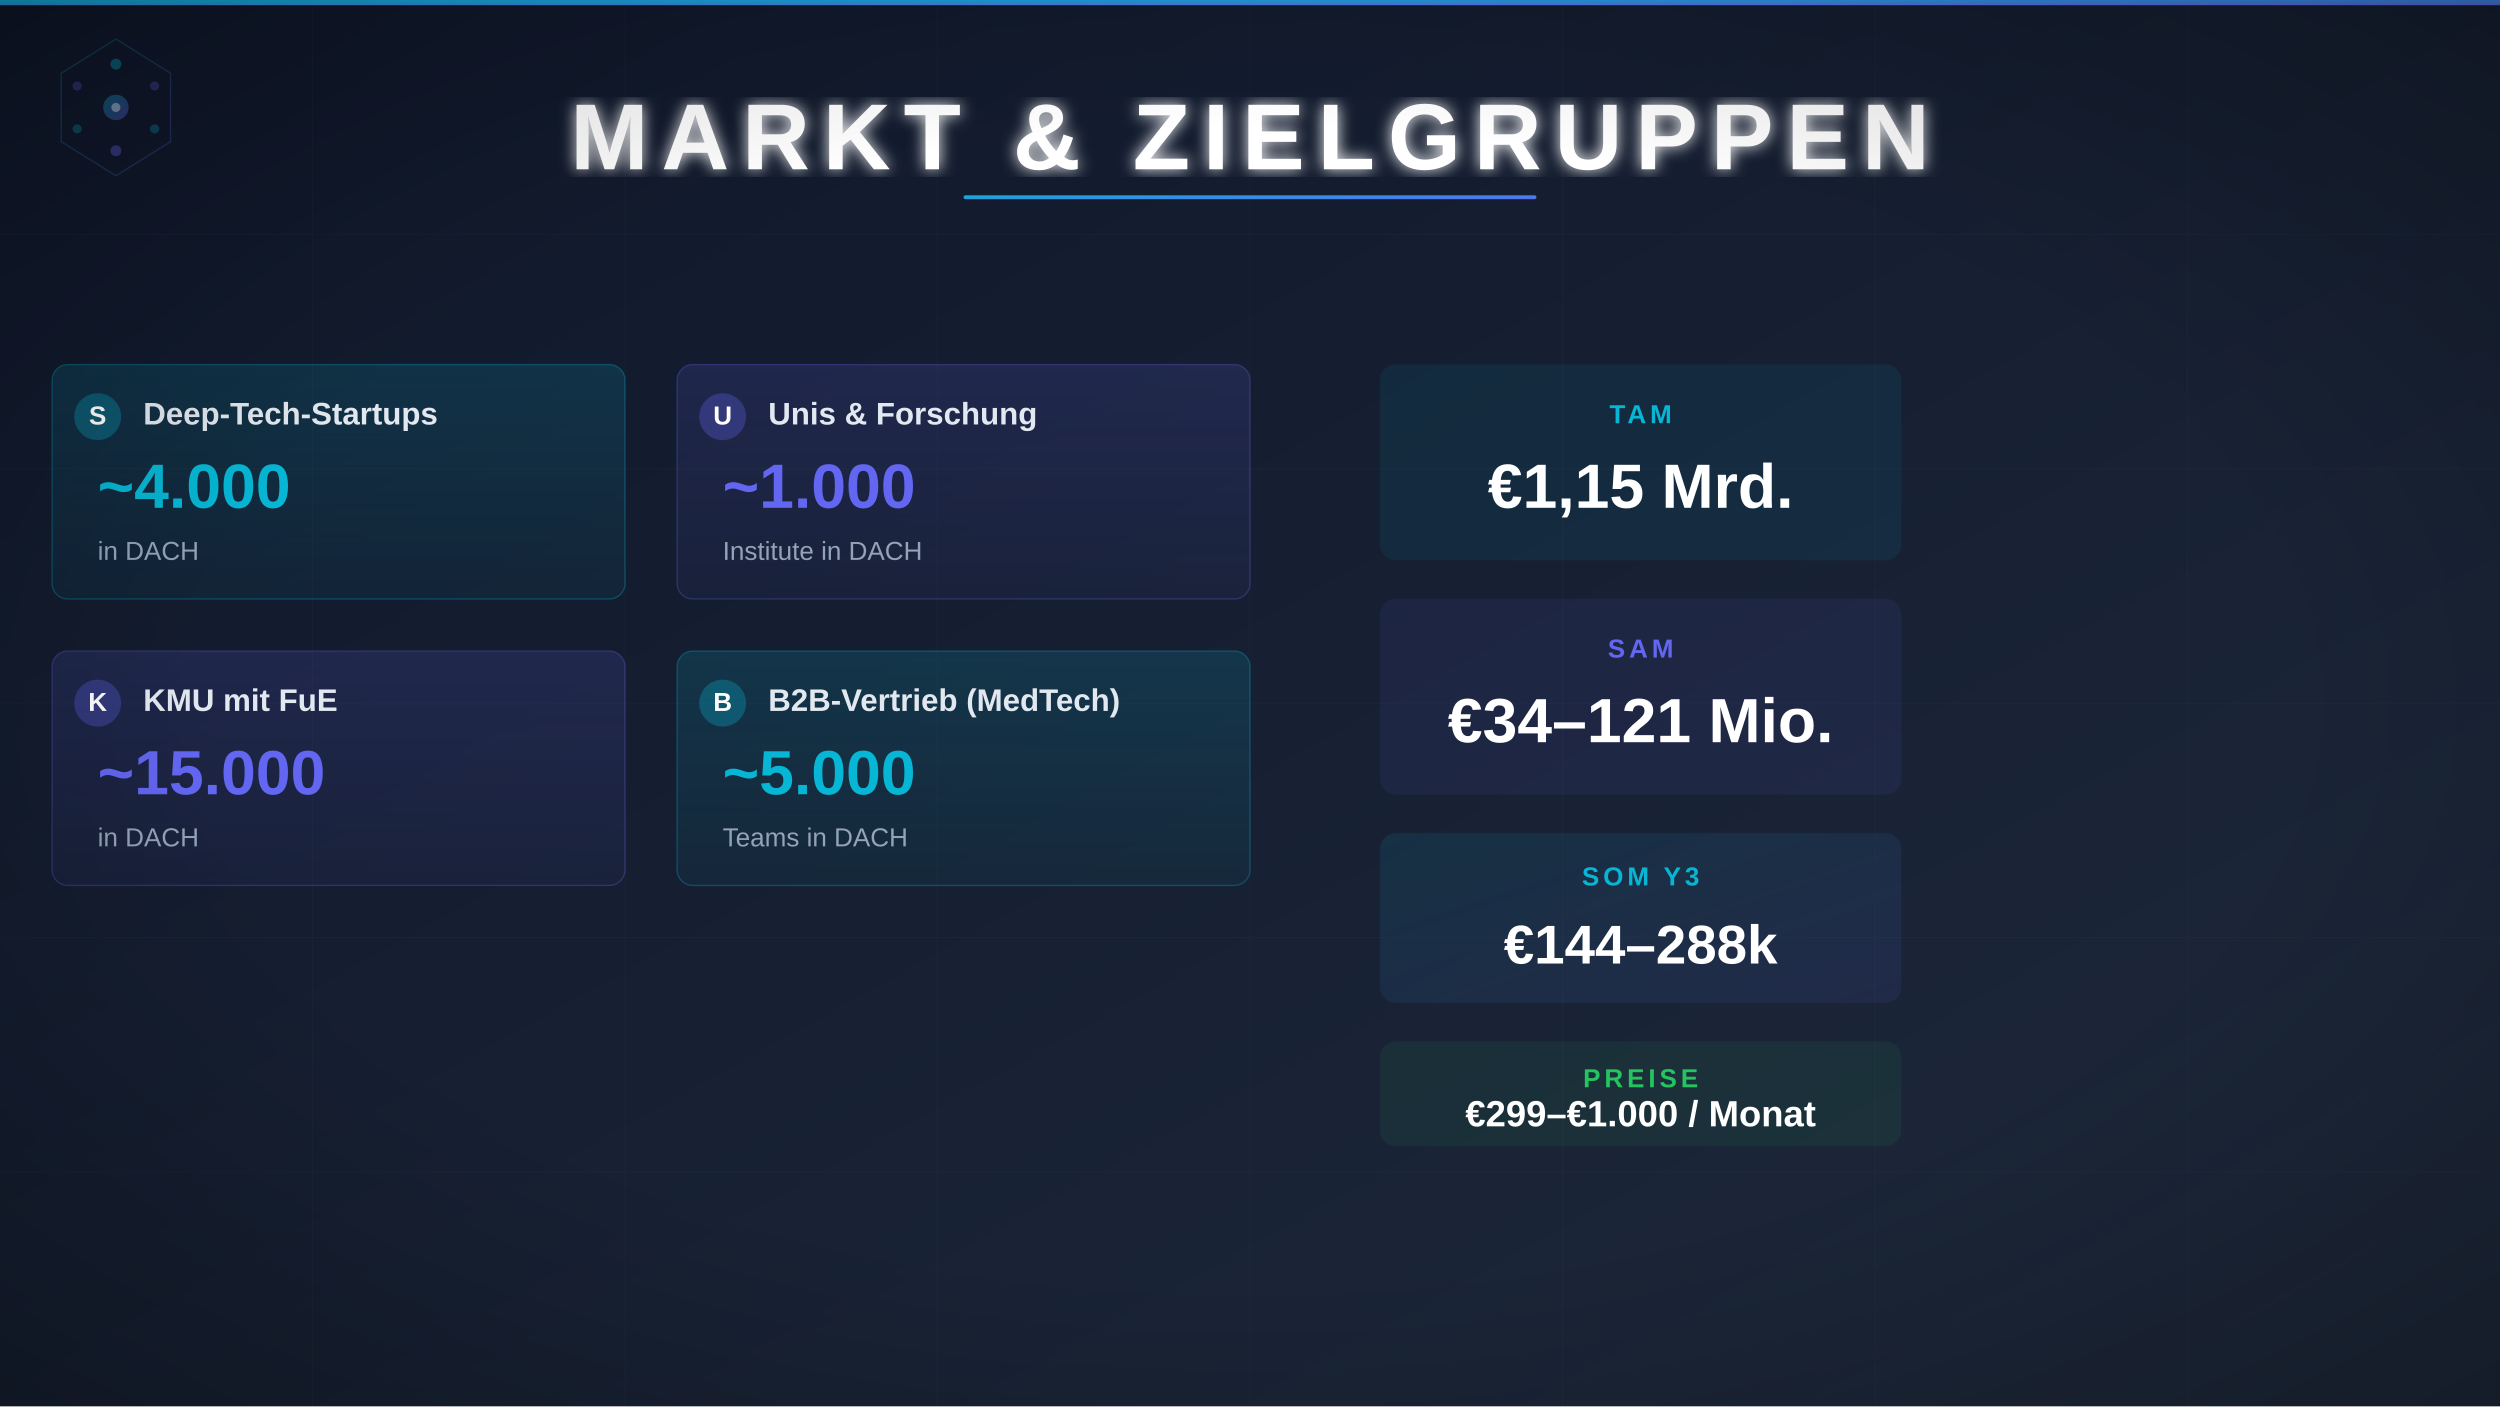
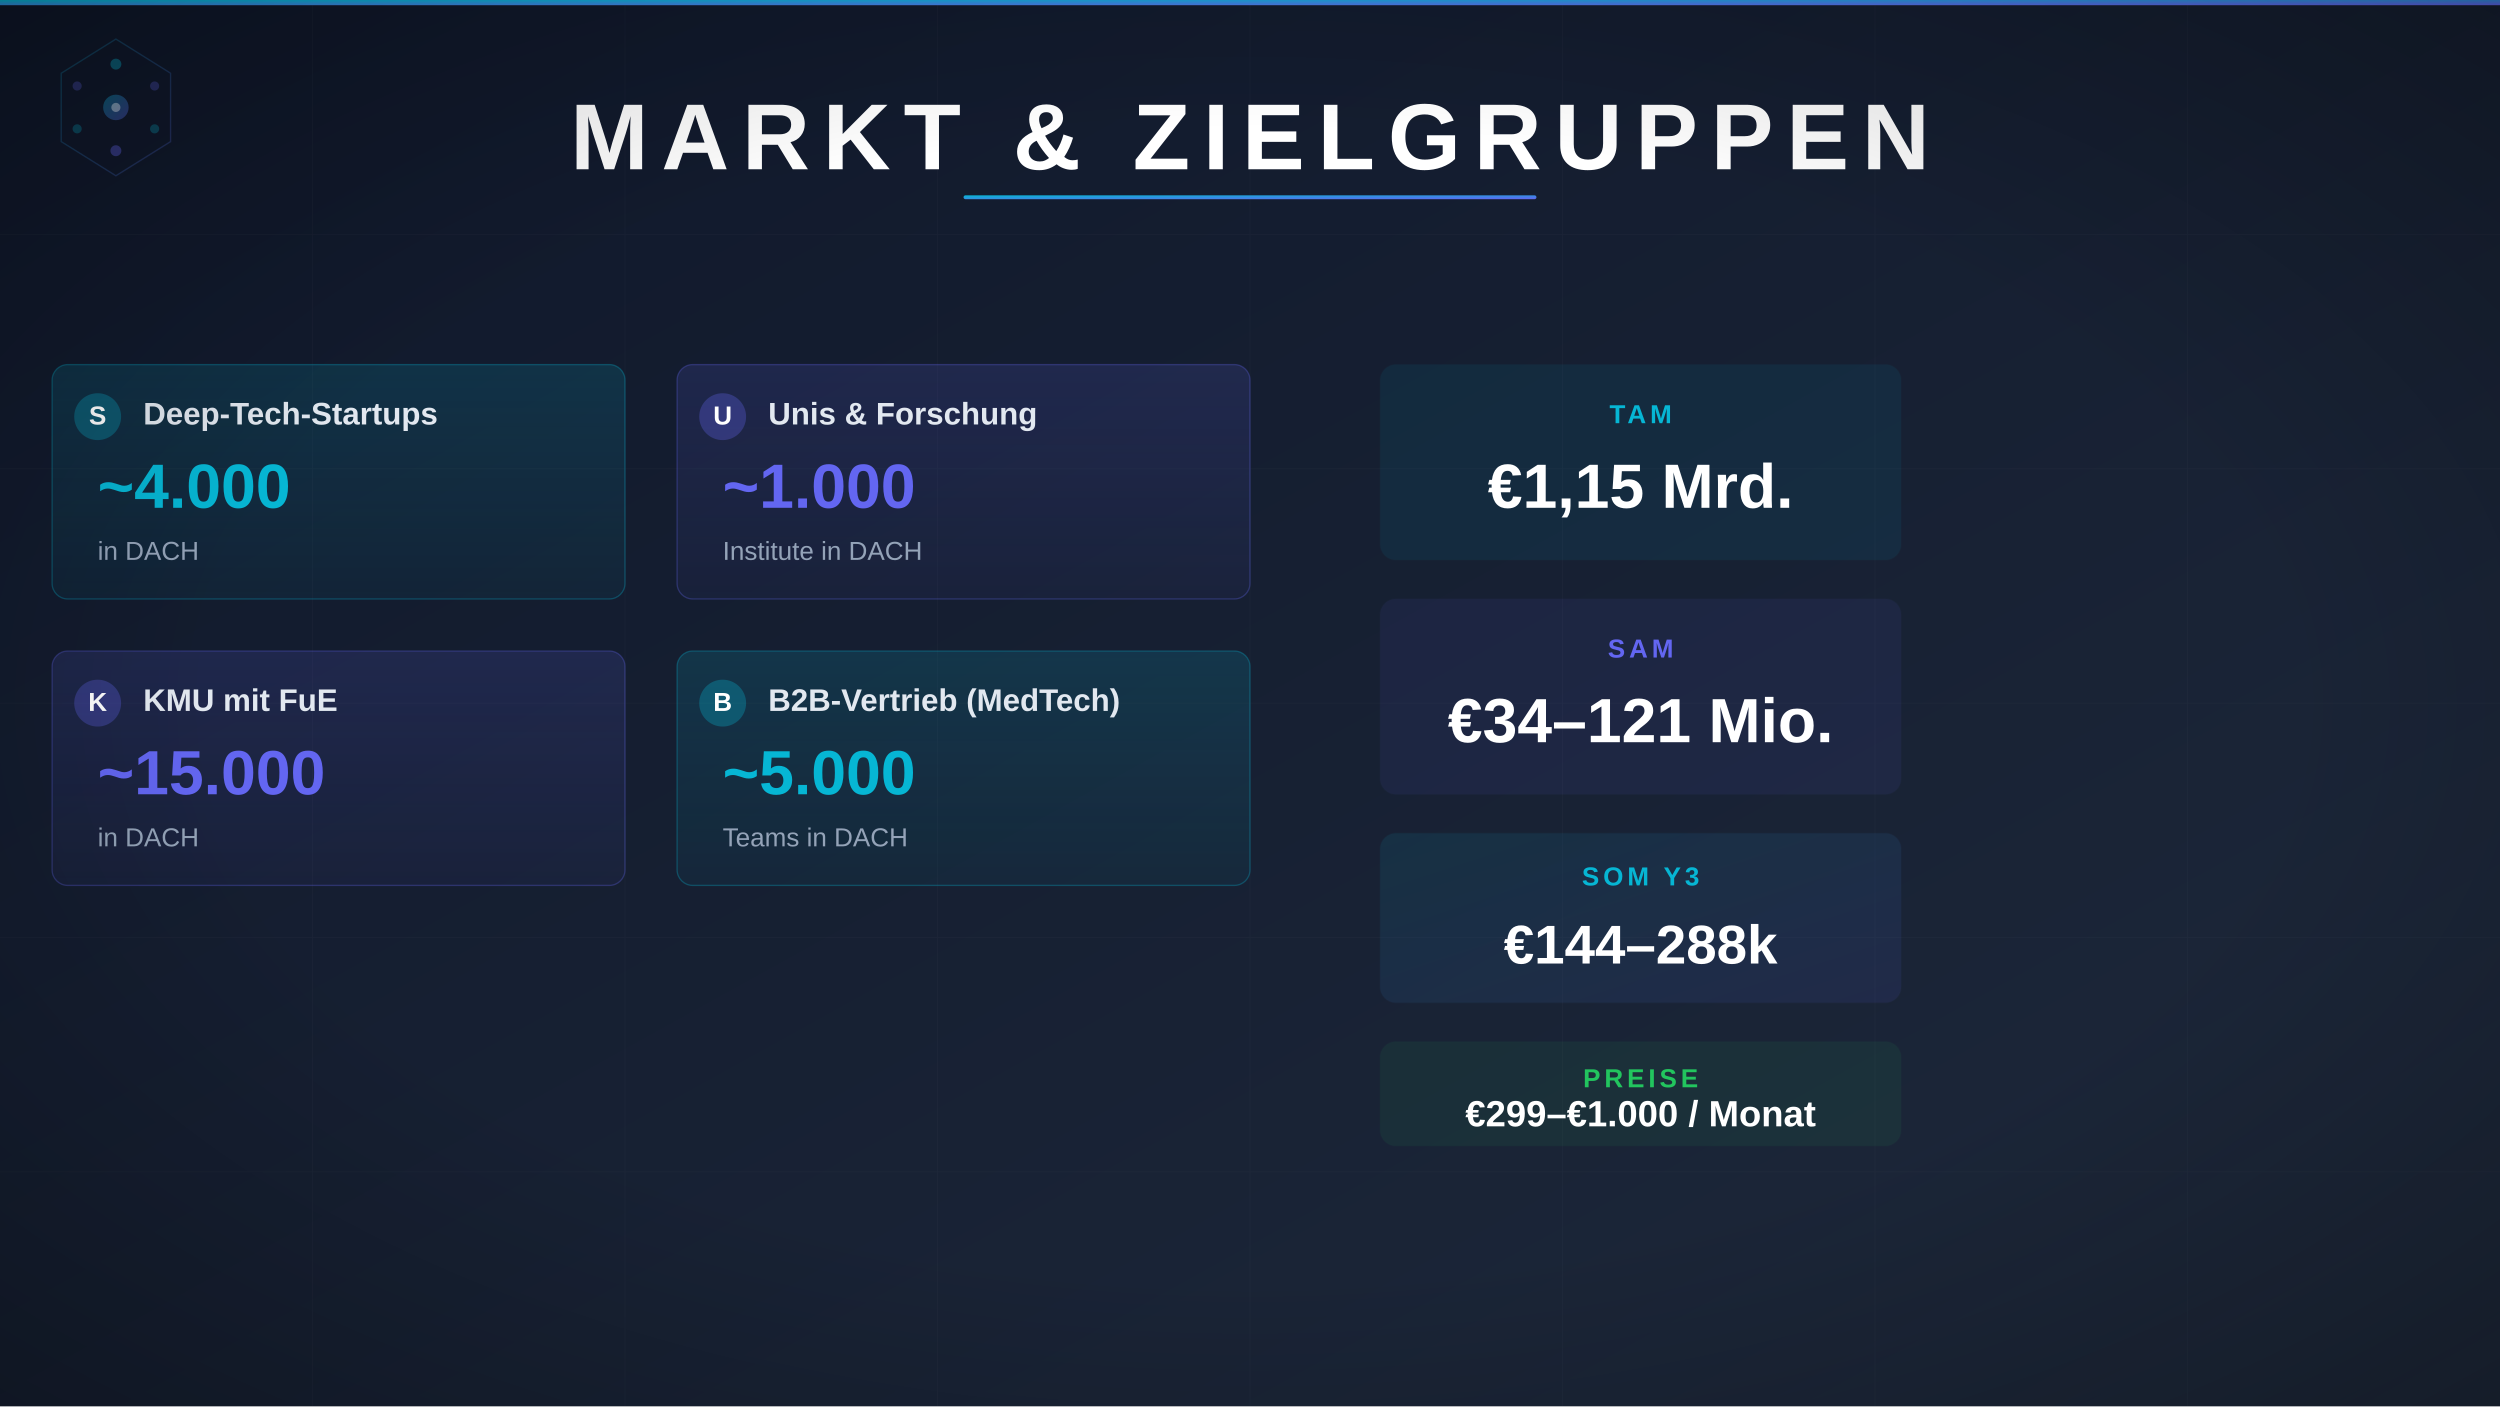
<svg xmlns="http://www.w3.org/2000/svg" viewBox="0 0 1920 1080" width="1920" height="1080">
  <defs>
    <linearGradient id="bg" x1="0%" y1="0%" x2="100%" y2="100%">
      <stop offset="0%" stop-color="#0f172a" />
      <stop offset="100%" stop-color="#1e293b" />
    </linearGradient>
    <linearGradient id="accent" x1="0%" y1="0%" x2="100%" y2="100%">
      <stop offset="0%" stop-color="#06b6d4" />
      <stop offset="100%" stop-color="#6366f1" />
    </linearGradient>
    <linearGradient id="cardLight" x1="0%" y1="0%" x2="0%" y2="100%">
      <stop offset="0%" stop-color="#06b6d4" stop-opacity="0.15" />
      <stop offset="100%" stop-color="#06b6d4" stop-opacity="0.05" />
    </linearGradient>
    <linearGradient id="cardDark" x1="0%" y1="0%" x2="0%" y2="100%">
      <stop offset="0%" stop-color="#6366f1" stop-opacity="0.15" />
      <stop offset="100%" stop-color="#6366f1" stop-opacity="0.05" />
    </linearGradient>
    <filter id="glow">
      <feGaussianBlur stdDeviation="6" result="b" />
      <feMerge>
        <feMergeNode in="b" />
        <feMergeNode in="SourceGraphic" />
      </feMerge>
    </filter>
    <radialGradient id="vignette" cx="50%" cy="50%" r="75%">
      <stop offset="55%" stop-color="#000" stop-opacity="0" />
      <stop offset="100%" stop-color="#000" stop-opacity="0.35" />
    </radialGradient>
  </defs>
  <rect width="1920" height="1080" fill="url(#bg)" />
  <g opacity="0.03" stroke="#ffffff" stroke-width="0.5">
    <line x1="0" y1="180" x2="1920" y2="180" />
    <line x1="0" y1="360" x2="1920" y2="360" />
    <line x1="0" y1="540" x2="1920" y2="540" />
    <line x1="0" y1="720" x2="1920" y2="720" />
    <line x1="0" y1="900" x2="1920" y2="900" />
    <line x1="240" y1="0" x2="240" y2="1080" />
    <line x1="480" y1="0" x2="480" y2="1080" />
    <line x1="720" y1="0" x2="720" y2="1080" />
    <line x1="960" y1="0" x2="960" y2="1080" />
    <line x1="1200" y1="0" x2="1200" y2="1080" />
    <line x1="1440" y1="0" x2="1440" y2="1080" />
    <line x1="1680" y1="0" x2="1680" y2="1080" />
  </g>
  <rect x="0" y="0" width="1920" height="4" fill="url(#accent)" />
  <g transform="translate(40, 30) scale(0.35)">
    <polygon points="140,0 260,75 260,225 140,300 20,225 20,75" fill="none" stroke="url(#accent)" stroke-width="3" opacity="0.25" />
    <circle cx="140" cy="150" r="28" fill="url(#accent)" opacity="0.4" />
    <circle cx="140" cy="150" r="10" fill="#ffffff" opacity="0.4" />
    <circle cx="140" cy="55" r="12" fill="#06b6d4" opacity="0.4" />
    <circle cx="225" cy="103" r="10" fill="#6366f1" opacity="0.3" />
    <circle cx="225" cy="197" r="10" fill="#06b6d4" opacity="0.3" />
    <circle cx="140" cy="245" r="12" fill="#6366f1" opacity="0.4" />
    <circle cx="55" cy="197" r="10" fill="#06b6d4" opacity="0.3" />
    <circle cx="55" cy="103" r="10" fill="#6366f1" opacity="0.3" />
  </g>
-   <text x="960" y="130" font-family="'Segoe UI','Helvetica Neue',Arial,sans-serif" font-size="72" font-weight="700" fill="#ffffff" letter-spacing="10" text-anchor="middle" filter="url(#glow)">MARKT &amp; ZIELGRUPPEN</text>
+   <text x="960" y="130" font-family="'Segoe UI','Helvetica Neue',Arial,sans-serif" font-size="72" font-weight="700" fill="#ffffff" letter-spacing="10" text-anchor="middle">MARKT &amp; ZIELGRUPPEN</text>
  <rect x="740" y="150" width="440" height="3" fill="url(#accent)" rx="1.5" />
  <rect x="40" y="280" width="440" height="180" rx="12" fill="url(#cardLight)" stroke="#06b6d4" stroke-width="1" stroke-opacity="0.3" />
  <circle cx="75" cy="320" r="18" fill="#06b6d4" opacity="0.3" />
  <text x="75" y="326" font-family="'Segoe UI','Helvetica Neue',Arial,sans-serif" font-size="20" fill="#ffffff" text-anchor="middle" font-weight="700">S</text>
  <text x="110" y="326" font-family="'Segoe UI','Helvetica Neue',Arial,sans-serif" font-size="24" font-weight="600" fill="#e2e8f0">Deep-Tech-Startups</text>
  <text x="75" y="390" font-family="'Segoe UI','Helvetica Neue',Arial,sans-serif" font-size="48" font-weight="700" fill="#06b6d4">~4.000</text>
  <text x="75" y="430" font-family="'Segoe UI','Helvetica Neue',Arial,sans-serif" font-size="20" fill="#94a3b8">in DACH</text>
  <rect x="520" y="280" width="440" height="180" rx="12" fill="url(#cardDark)" stroke="#6366f1" stroke-width="1" stroke-opacity="0.3" />
  <circle cx="555" cy="320" r="18" fill="#6366f1" opacity="0.3" />
  <text x="555" y="326" font-family="'Segoe UI','Helvetica Neue',Arial,sans-serif" font-size="20" fill="#ffffff" text-anchor="middle" font-weight="700">U</text>
  <text x="590" y="326" font-family="'Segoe UI','Helvetica Neue',Arial,sans-serif" font-size="24" font-weight="600" fill="#e2e8f0">Unis &amp; Forschung</text>
  <text x="555" y="390" font-family="'Segoe UI','Helvetica Neue',Arial,sans-serif" font-size="48" font-weight="700" fill="#6366f1">~1.000</text>
  <text x="555" y="430" font-family="'Segoe UI','Helvetica Neue',Arial,sans-serif" font-size="20" fill="#94a3b8">Institute in DACH</text>
  <rect x="40" y="500" width="440" height="180" rx="12" fill="url(#cardDark)" stroke="#6366f1" stroke-width="1" stroke-opacity="0.3" />
  <circle cx="75" cy="540" r="18" fill="#6366f1" opacity="0.3" />
  <text x="75" y="546" font-family="'Segoe UI','Helvetica Neue',Arial,sans-serif" font-size="20" fill="#ffffff" text-anchor="middle" font-weight="700">K</text>
  <text x="110" y="546" font-family="'Segoe UI','Helvetica Neue',Arial,sans-serif" font-size="24" font-weight="600" fill="#e2e8f0">KMU mit FuE</text>
  <text x="75" y="610" font-family="'Segoe UI','Helvetica Neue',Arial,sans-serif" font-size="48" font-weight="700" fill="#6366f1">~15.000</text>
  <text x="75" y="650" font-family="'Segoe UI','Helvetica Neue',Arial,sans-serif" font-size="20" fill="#94a3b8">in DACH</text>
  <rect x="520" y="500" width="440" height="180" rx="12" fill="url(#cardLight)" stroke="#06b6d4" stroke-width="1" stroke-opacity="0.3" />
  <circle cx="555" cy="540" r="18" fill="#06b6d4" opacity="0.3" />
  <text x="555" y="546" font-family="'Segoe UI','Helvetica Neue',Arial,sans-serif" font-size="20" fill="#ffffff" text-anchor="middle" font-weight="700">B</text>
  <text x="590" y="546" font-family="'Segoe UI','Helvetica Neue',Arial,sans-serif" font-size="24" font-weight="600" fill="#e2e8f0">B2B-Vertrieb (MedTech)</text>
  <text x="555" y="610" font-family="'Segoe UI','Helvetica Neue',Arial,sans-serif" font-size="48" font-weight="700" fill="#06b6d4">~5.000</text>
  <text x="555" y="650" font-family="'Segoe UI','Helvetica Neue',Arial,sans-serif" font-size="20" fill="#94a3b8">Teams in DACH</text>
  <rect x="1060" y="280" width="400" height="150" rx="12" fill="#06b6d4" opacity="0.08" stroke="#06b6d4" stroke-width="1" stroke-opacity="0.3" />
  <text x="1260" y="325" font-family="'Segoe UI','Helvetica Neue',Arial,sans-serif" font-size="20" font-weight="700" fill="#06b6d4" text-anchor="middle" letter-spacing="3">TAM</text>
  <text x="1260" y="390" font-family="'Segoe UI','Helvetica Neue',Arial,sans-serif" font-size="48" font-weight="700" fill="#ffffff" text-anchor="middle">€1,15 Mrd.</text>
  <rect x="1060" y="460" width="400" height="150" rx="12" fill="#6366f1" opacity="0.08" stroke="#6366f1" stroke-width="1" stroke-opacity="0.3" />
  <text x="1260" y="505" font-family="'Segoe UI','Helvetica Neue',Arial,sans-serif" font-size="20" font-weight="700" fill="#6366f1" text-anchor="middle" letter-spacing="3">SAM</text>
  <text x="1260" y="570" font-family="'Segoe UI','Helvetica Neue',Arial,sans-serif" font-size="48" font-weight="700" fill="#ffffff" text-anchor="middle">€34–121 Mio.</text>
  <rect x="1060" y="640" width="400" height="130" rx="12" fill="url(#accent)" opacity="0.1" stroke="url(#accent)" stroke-width="1" stroke-opacity="0.3" />
  <text x="1260" y="680" font-family="'Segoe UI','Helvetica Neue',Arial,sans-serif" font-size="20" font-weight="700" fill="#06b6d4" text-anchor="middle" letter-spacing="3">SOM Y3</text>
  <text x="1260" y="740" font-family="'Segoe UI','Helvetica Neue',Arial,sans-serif" font-size="42" font-weight="700" fill="#ffffff" text-anchor="middle">€144–288k</text>
  <rect x="1060" y="800" width="400" height="80" rx="12" fill="#22c55e" opacity="0.08" stroke="#22c55e" stroke-width="1" stroke-opacity="0.3" />
  <text x="1260" y="835" font-family="'Segoe UI','Helvetica Neue',Arial,sans-serif" font-size="20" font-weight="700" fill="#22c55e" text-anchor="middle" letter-spacing="3">PREISE</text>
  <text x="1260" y="865" font-family="'Segoe UI','Helvetica Neue',Arial,sans-serif" font-size="28" font-weight="700" fill="#ffffff" text-anchor="middle">€299–€1.000 / Monat</text>
  <rect width="1920" height="1080" fill="url(#vignette)" pointer-events="none" />
</svg>
